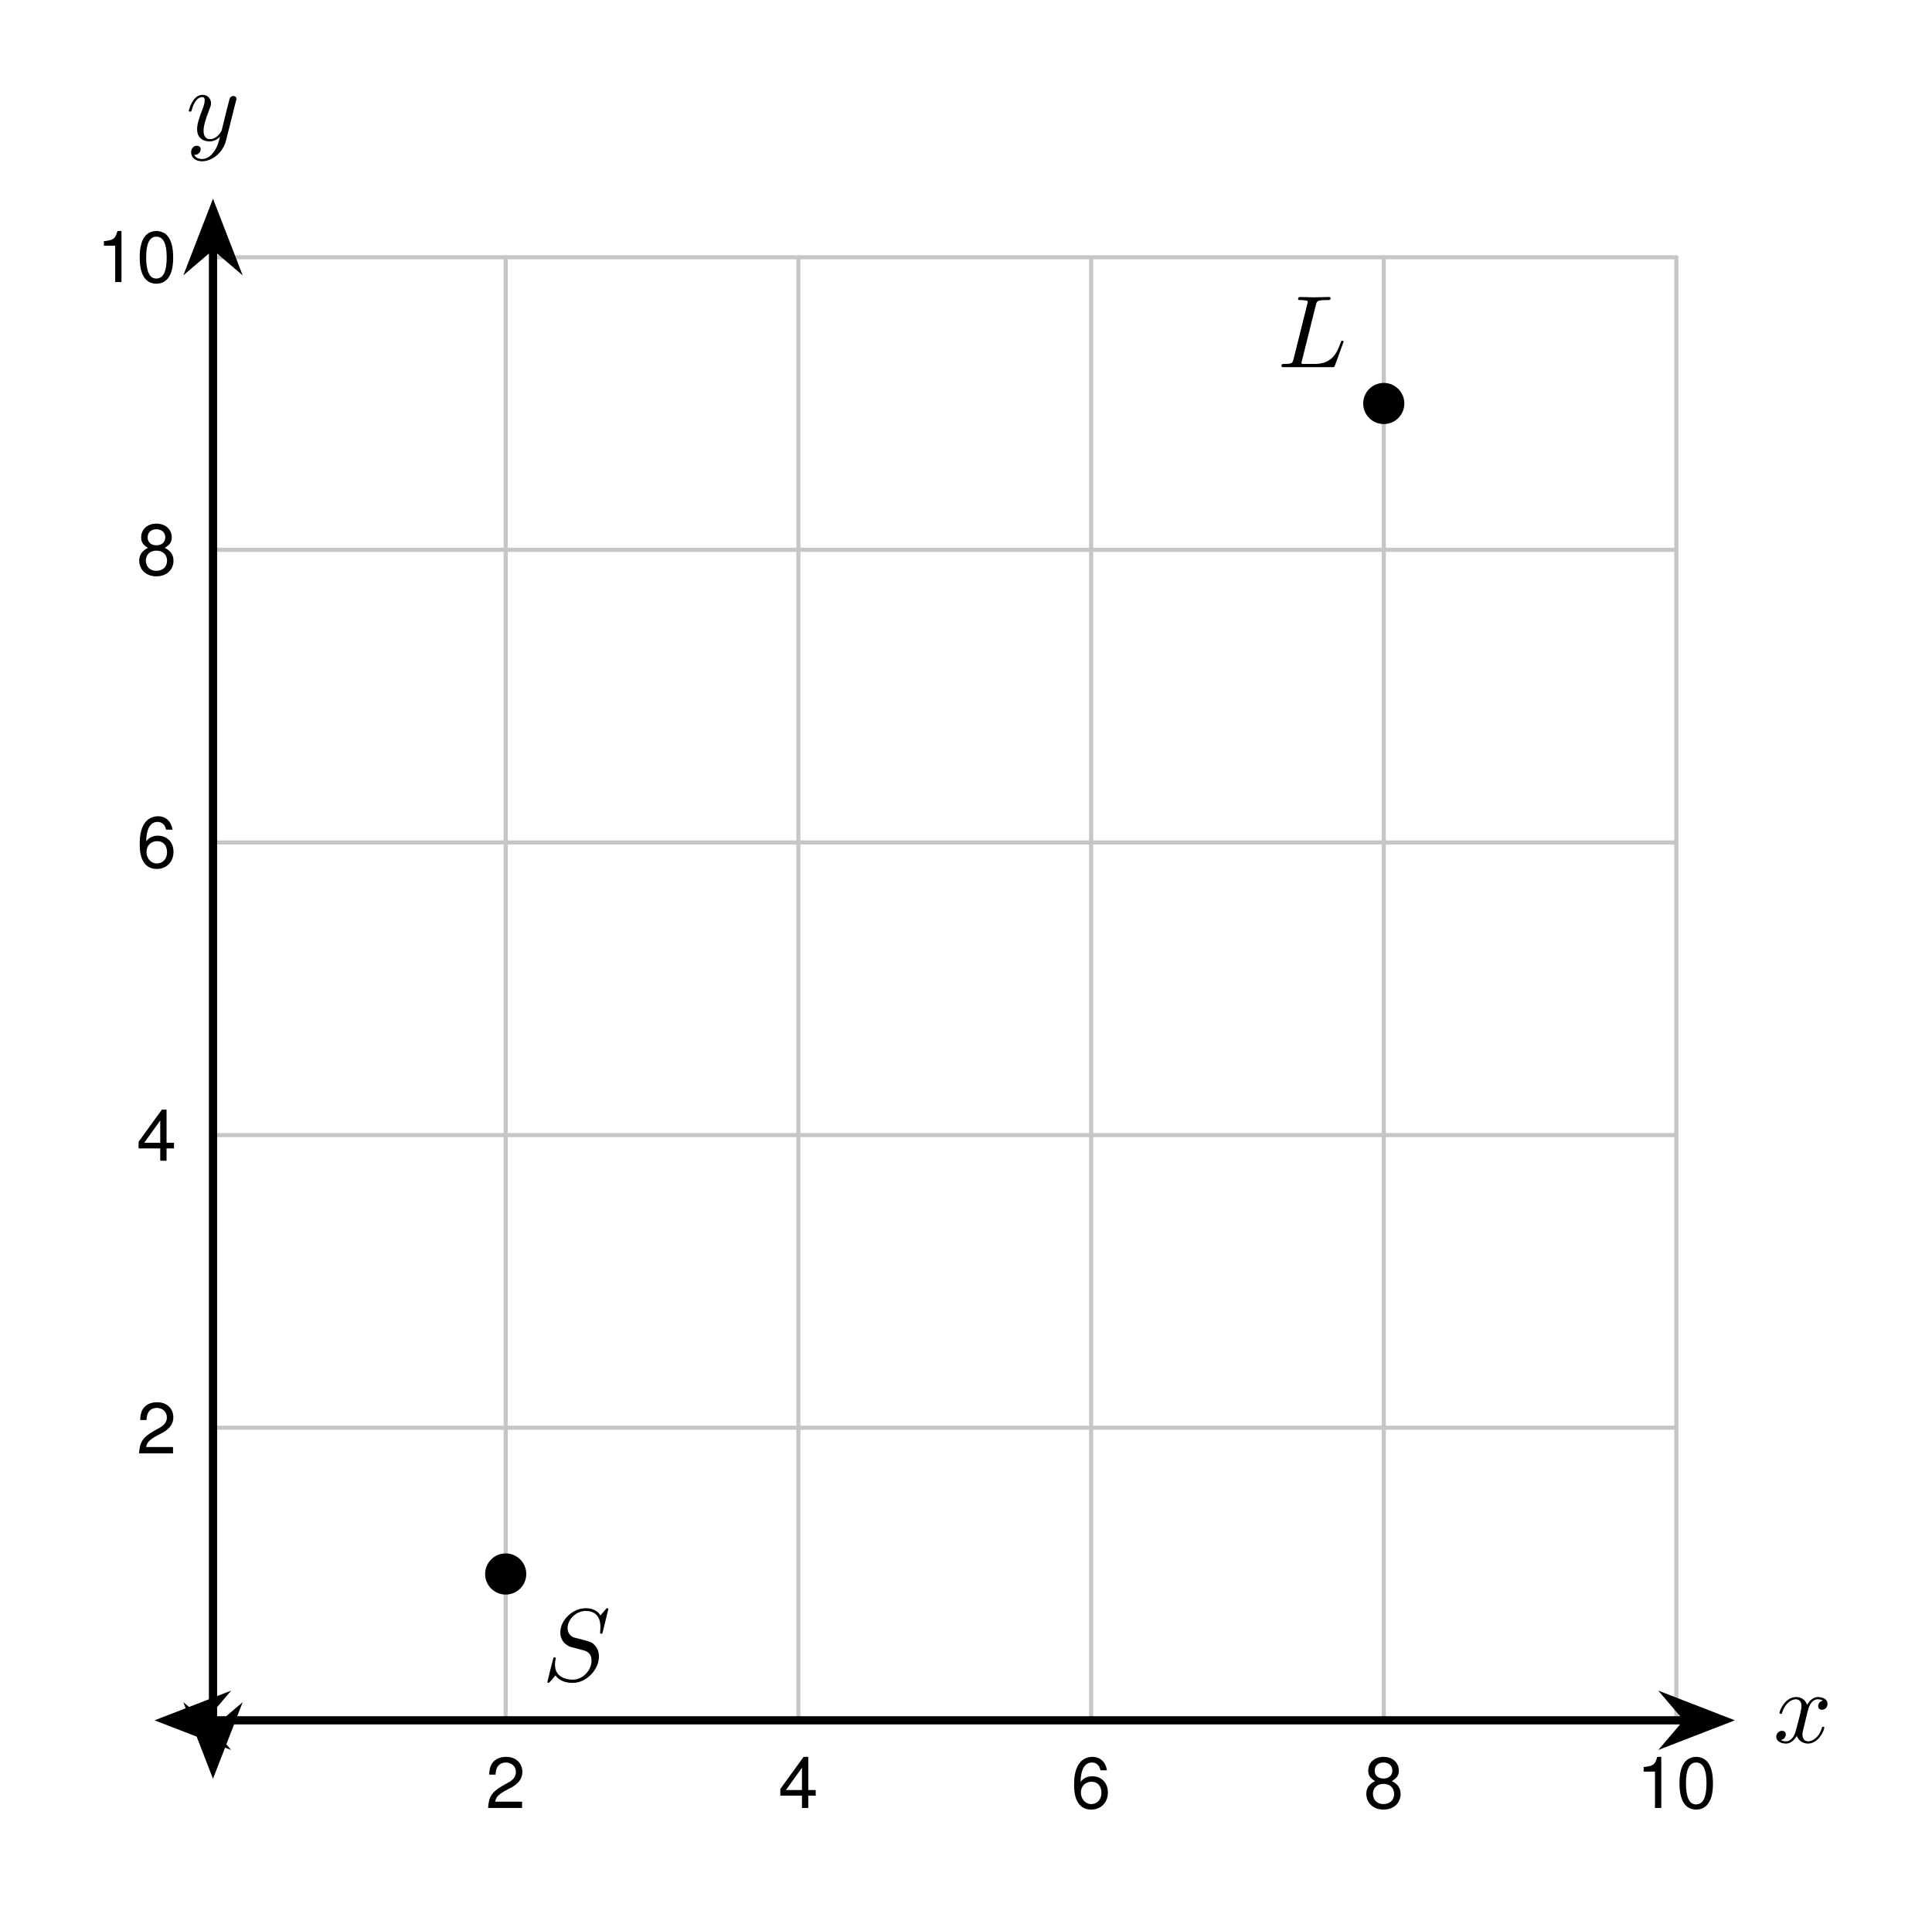
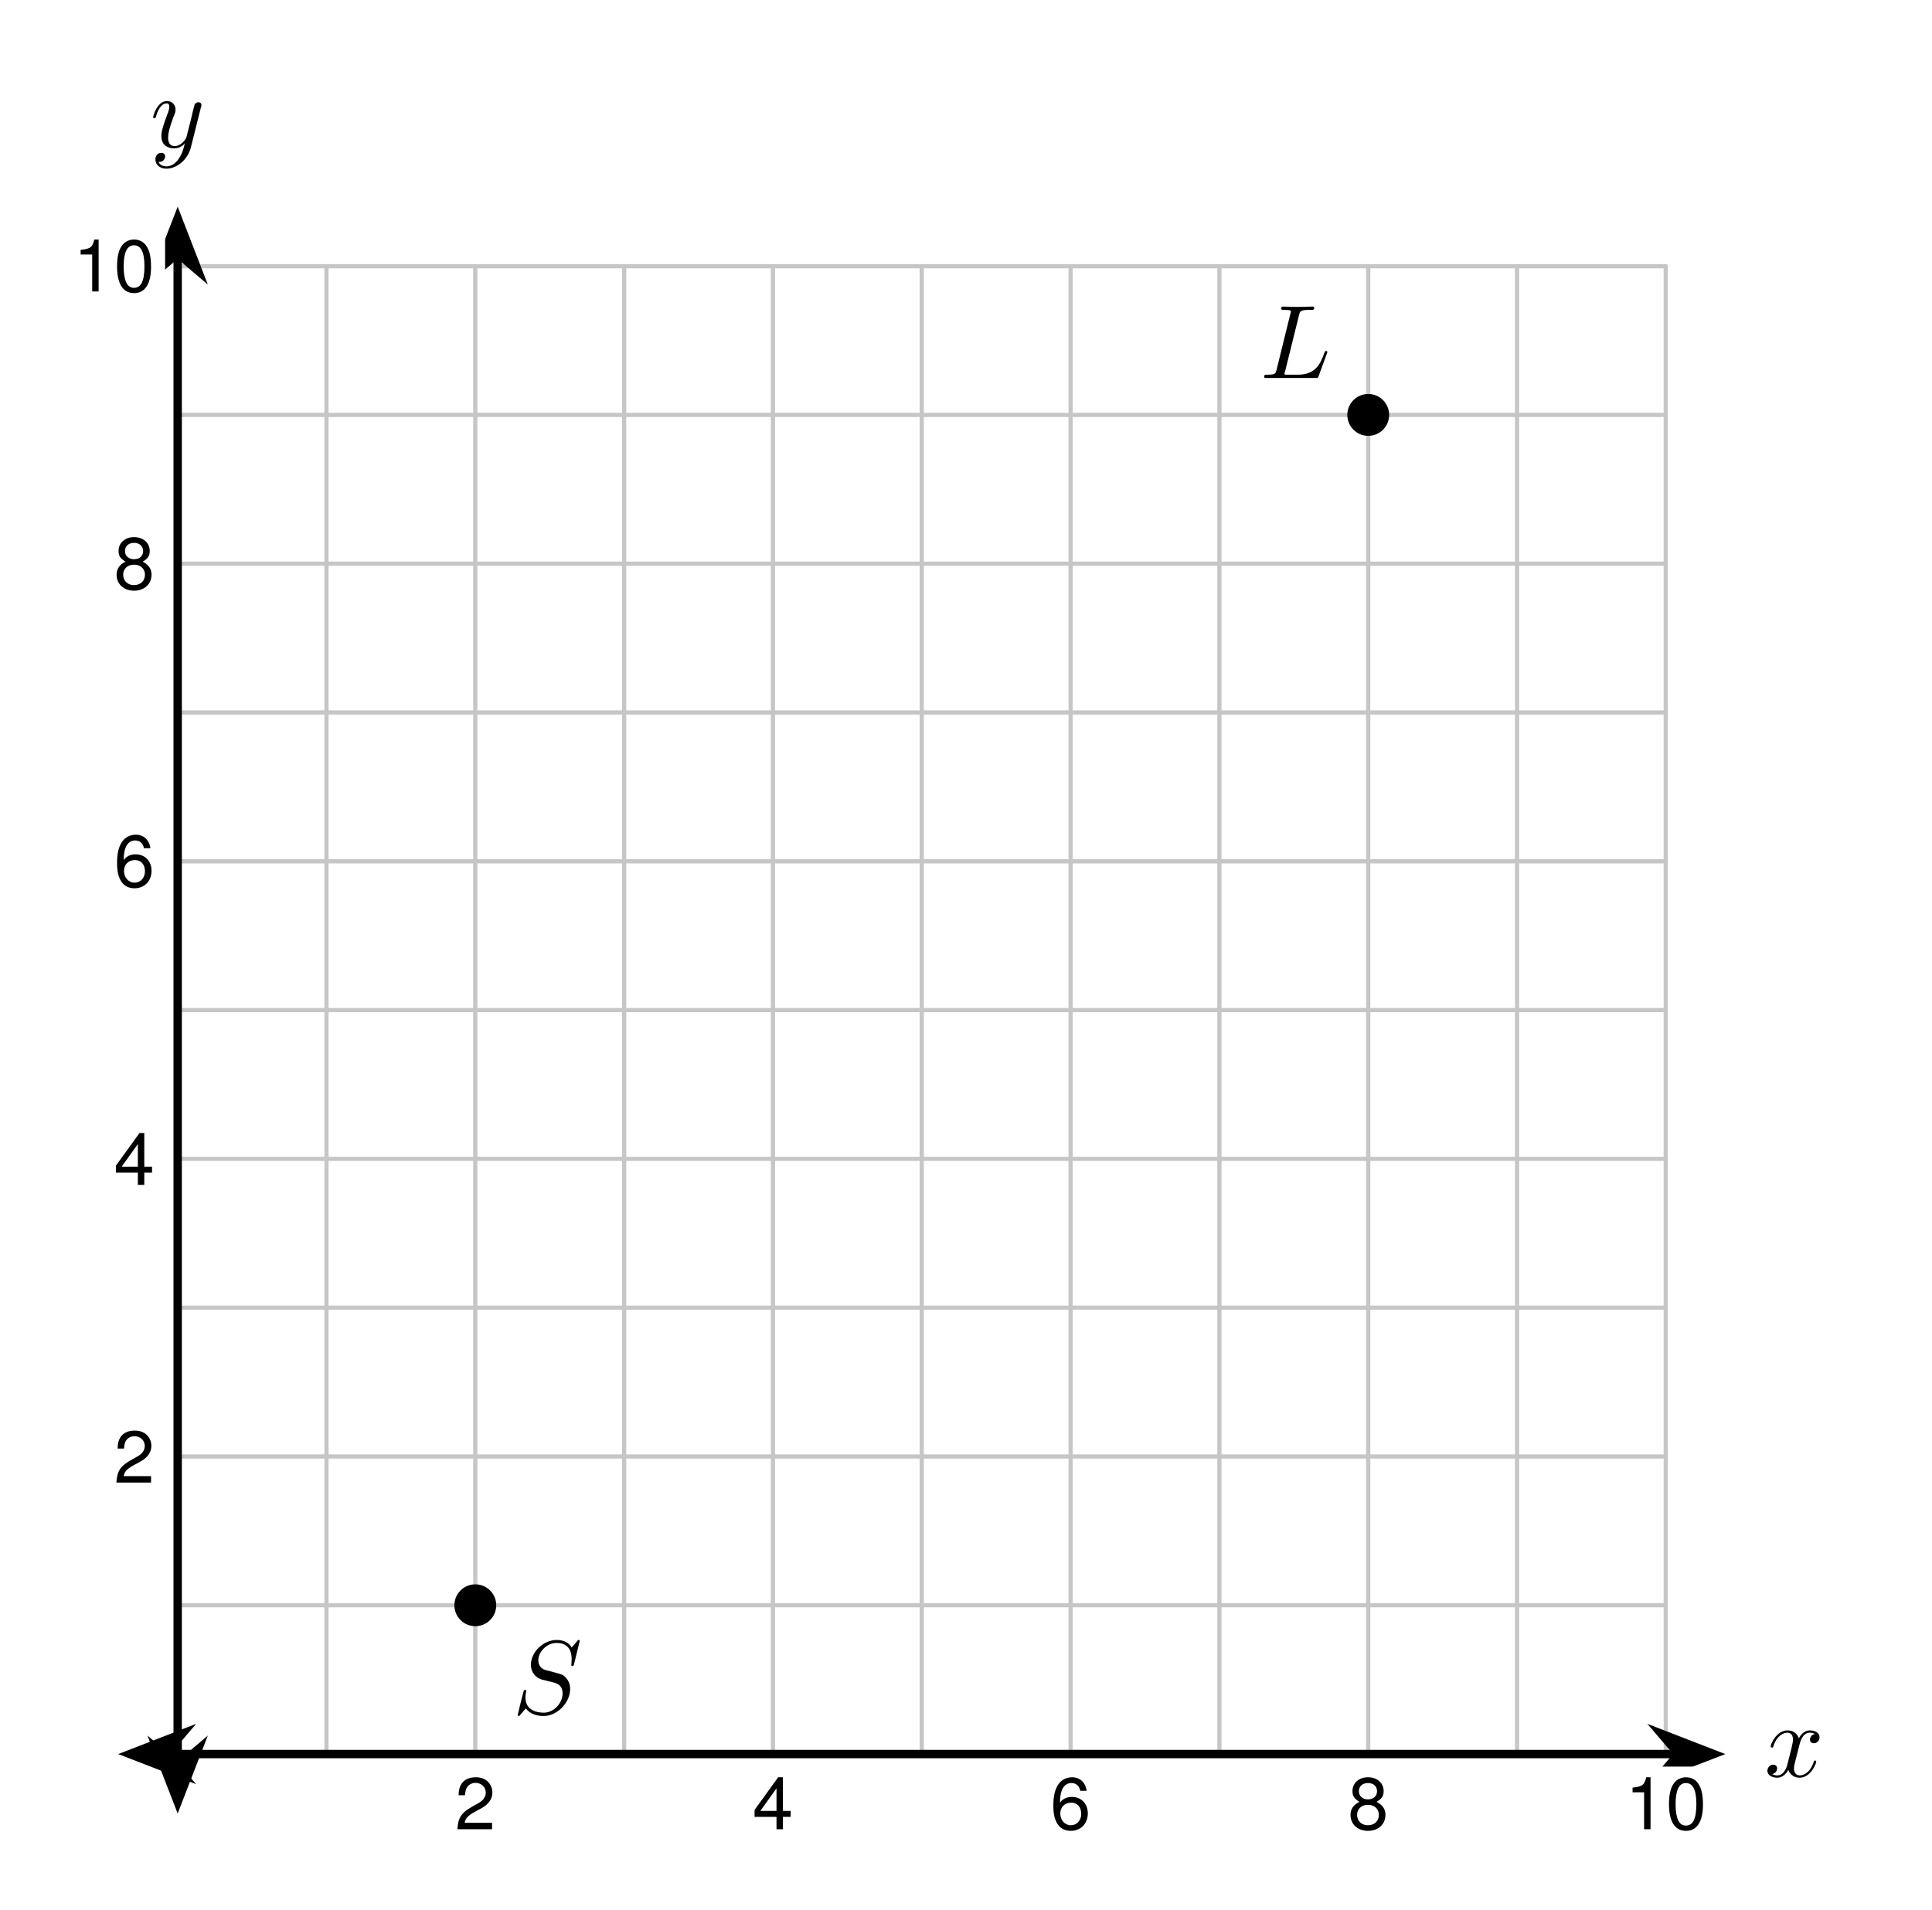
- <svg xmlns="http://www.w3.org/2000/svg" xmlns:xlink="http://www.w3.org/1999/xlink" width="186.685" height="184.575" viewBox="0 0 186.685 184.575">
+ <svg xmlns="http://www.w3.org/2000/svg" xmlns:xlink="http://www.w3.org/1999/xlink" width="183.033" height="180.922" viewBox="0 0 183.033 180.922">
  <defs>
    <g>
      <g id="glyph-0-0">
-         <path d="M 3.312 -3 C 3.375 -3.266 3.609 -4.172 4.297 -4.172 C 4.359 -4.172 4.594 -4.172 4.797 -4.047 C 4.516 -4 4.328 -3.75 4.328 -3.516 C 4.328 -3.344 4.438 -3.156 4.703 -3.156 C 4.922 -3.156 5.234 -3.344 5.234 -3.734 C 5.234 -4.25 4.656 -4.391 4.312 -4.391 C 3.734 -4.391 3.391 -3.859 3.266 -3.641 C 3.016 -4.297 2.484 -4.391 2.203 -4.391 C 1.156 -4.391 0.594 -3.109 0.594 -2.859 C 0.594 -2.766 0.703 -2.766 0.719 -2.766 C 0.797 -2.766 0.828 -2.781 0.844 -2.875 C 1.188 -3.922 1.844 -4.172 2.172 -4.172 C 2.359 -4.172 2.719 -4.078 2.719 -3.516 C 2.719 -3.203 2.547 -2.531 2.172 -1.141 C 2.016 -0.531 1.672 -0.109 1.234 -0.109 C 1.172 -0.109 0.938 -0.109 0.734 -0.234 C 0.984 -0.281 1.203 -0.5 1.203 -0.781 C 1.203 -1.047 0.984 -1.125 0.828 -1.125 C 0.531 -1.125 0.281 -0.859 0.281 -0.547 C 0.281 -0.094 0.781 0.109 1.219 0.109 C 1.875 0.109 2.234 -0.594 2.266 -0.641 C 2.391 -0.281 2.75 0.109 3.344 0.109 C 4.359 0.109 4.922 -1.172 4.922 -1.422 C 4.922 -1.516 4.844 -1.516 4.812 -1.516 C 4.719 -1.516 4.703 -1.484 4.688 -1.406 C 4.359 -0.344 3.672 -0.109 3.359 -0.109 C 2.969 -0.109 2.812 -0.422 2.812 -0.766 C 2.812 -0.984 2.875 -1.203 2.984 -1.641 Z M 3.312 -3 " />
+         <path d="M 3.312 -2.984 C 3.375 -3.25 3.594 -4.156 4.297 -4.156 C 4.344 -4.156 4.578 -4.156 4.781 -4.031 C 4.5 -3.984 4.312 -3.734 4.312 -3.5 C 4.312 -3.344 4.422 -3.156 4.688 -3.156 C 4.906 -3.156 5.219 -3.328 5.219 -3.719 C 5.219 -4.234 4.641 -4.375 4.297 -4.375 C 3.719 -4.375 3.375 -3.859 3.266 -3.625 C 3.016 -4.281 2.484 -4.375 2.188 -4.375 C 1.156 -4.375 0.594 -3.094 0.594 -2.859 C 0.594 -2.75 0.688 -2.75 0.719 -2.75 C 0.797 -2.75 0.828 -2.781 0.844 -2.859 C 1.172 -3.906 1.828 -4.156 2.172 -4.156 C 2.359 -4.156 2.703 -4.078 2.703 -3.5 C 2.703 -3.188 2.531 -2.531 2.172 -1.141 C 2.016 -0.531 1.672 -0.109 1.234 -0.109 C 1.172 -0.109 0.938 -0.109 0.734 -0.234 C 0.984 -0.281 1.203 -0.5 1.203 -0.766 C 1.203 -1.047 0.984 -1.125 0.828 -1.125 C 0.531 -1.125 0.281 -0.859 0.281 -0.547 C 0.281 -0.094 0.781 0.109 1.219 0.109 C 1.875 0.109 2.234 -0.578 2.266 -0.641 C 2.375 -0.281 2.734 0.109 3.328 0.109 C 4.344 0.109 4.906 -1.172 4.906 -1.422 C 4.906 -1.516 4.828 -1.516 4.797 -1.516 C 4.703 -1.516 4.688 -1.469 4.672 -1.406 C 4.344 -0.344 3.672 -0.109 3.344 -0.109 C 2.969 -0.109 2.797 -0.422 2.797 -0.766 C 2.797 -0.984 2.859 -1.203 2.969 -1.641 Z M 3.312 -2.984 " />
      </g>
      <g id="glyph-0-1">
-         <path d="M 4.828 -3.781 C 4.875 -3.922 4.875 -3.938 4.875 -4.016 C 4.875 -4.188 4.734 -4.281 4.578 -4.281 C 4.484 -4.281 4.328 -4.219 4.234 -4.078 C 4.219 -4.031 4.141 -3.719 4.094 -3.531 C 4.031 -3.281 3.953 -3.016 3.891 -2.75 L 3.453 -0.953 C 3.406 -0.812 2.984 -0.109 2.328 -0.109 C 1.812 -0.109 1.703 -0.547 1.703 -0.922 C 1.703 -1.375 1.875 -1.984 2.219 -2.859 C 2.375 -3.266 2.422 -3.375 2.422 -3.578 C 2.422 -4.031 2.094 -4.391 1.594 -4.391 C 0.656 -4.391 0.281 -2.953 0.281 -2.859 C 0.281 -2.766 0.391 -2.766 0.406 -2.766 C 0.5 -2.766 0.516 -2.781 0.562 -2.938 C 0.828 -3.875 1.234 -4.172 1.562 -4.172 C 1.656 -4.172 1.812 -4.172 1.812 -3.859 C 1.812 -3.609 1.719 -3.344 1.656 -3.156 C 1.25 -2.109 1.078 -1.547 1.078 -1.078 C 1.078 -0.188 1.703 0.109 2.281 0.109 C 2.672 0.109 3.016 -0.062 3.297 -0.344 C 3.156 0.172 3.047 0.672 2.641 1.188 C 2.391 1.531 2 1.812 1.547 1.812 C 1.406 1.812 0.969 1.781 0.797 1.406 C 0.953 1.406 1.078 1.406 1.219 1.281 C 1.328 1.188 1.422 1.062 1.422 0.875 C 1.422 0.562 1.156 0.531 1.047 0.531 C 0.828 0.531 0.5 0.688 0.5 1.172 C 0.5 1.672 0.938 2.031 1.547 2.031 C 2.578 2.031 3.594 1.141 3.875 0.016 Z M 4.828 -3.781 " />
+         <path d="M 4.812 -3.781 C 4.859 -3.906 4.859 -3.938 4.859 -4 C 4.859 -4.188 4.719 -4.266 4.562 -4.266 C 4.469 -4.266 4.312 -4.203 4.219 -4.062 C 4.203 -4.016 4.125 -3.703 4.078 -3.531 C 4.016 -3.266 3.938 -3 3.891 -2.734 L 3.438 -0.953 C 3.391 -0.797 2.969 -0.109 2.312 -0.109 C 1.812 -0.109 1.703 -0.547 1.703 -0.906 C 1.703 -1.359 1.875 -1.984 2.203 -2.859 C 2.375 -3.266 2.406 -3.375 2.406 -3.562 C 2.406 -4.016 2.094 -4.375 1.594 -4.375 C 0.656 -4.375 0.281 -2.938 0.281 -2.859 C 0.281 -2.75 0.391 -2.75 0.406 -2.75 C 0.5 -2.75 0.516 -2.781 0.562 -2.938 C 0.828 -3.859 1.234 -4.156 1.562 -4.156 C 1.641 -4.156 1.812 -4.156 1.812 -3.844 C 1.812 -3.594 1.719 -3.344 1.641 -3.156 C 1.25 -2.094 1.062 -1.531 1.062 -1.062 C 1.062 -0.188 1.688 0.109 2.281 0.109 C 2.672 0.109 3 -0.062 3.281 -0.344 C 3.156 0.172 3.031 0.656 2.641 1.188 C 2.375 1.531 2 1.812 1.547 1.812 C 1.406 1.812 0.953 1.781 0.797 1.391 C 0.953 1.391 1.078 1.391 1.219 1.281 C 1.312 1.188 1.422 1.062 1.422 0.875 C 1.422 0.562 1.156 0.531 1.047 0.531 C 0.828 0.531 0.5 0.688 0.5 1.172 C 0.5 1.672 0.938 2.031 1.547 2.031 C 2.562 2.031 3.594 1.125 3.859 0.016 Z M 4.812 -3.781 " />
      </g>
      <g id="glyph-0-2">
-         <path d="M 6.406 -6.906 C 6.406 -6.938 6.391 -7 6.297 -7 C 6.25 -7 6.234 -7 6.125 -6.859 L 5.641 -6.297 C 5.391 -6.75 4.875 -7 4.219 -7 C 2.969 -7 1.766 -5.859 1.766 -4.656 C 1.766 -3.859 2.297 -3.406 2.797 -3.25 L 3.859 -2.969 C 4.234 -2.875 4.781 -2.734 4.781 -1.922 C 4.781 -1.031 3.969 -0.094 2.984 -0.094 C 2.359 -0.094 1.25 -0.312 1.25 -1.547 C 1.25 -1.781 1.297 -2.016 1.312 -2.078 C 1.328 -2.109 1.328 -2.125 1.328 -2.141 C 1.328 -2.25 1.266 -2.25 1.219 -2.25 C 1.156 -2.25 1.141 -2.25 1.109 -2.219 C 1.078 -2.172 0.516 0.094 0.516 0.125 C 0.516 0.172 0.562 0.219 0.625 0.219 C 0.672 0.219 0.688 0.203 0.812 0.062 L 1.297 -0.5 C 1.719 0.078 2.391 0.219 2.969 0.219 C 4.328 0.219 5.5 -1.109 5.5 -2.328 C 5.5 -3.016 5.156 -3.359 5.016 -3.5 C 4.781 -3.734 4.625 -3.766 3.75 -4 C 3.531 -4.047 3.172 -4.156 3.078 -4.172 C 2.812 -4.266 2.469 -4.547 2.469 -5.078 C 2.469 -5.891 3.266 -6.734 4.219 -6.734 C 5.031 -6.734 5.641 -6.297 5.641 -5.188 C 5.641 -4.875 5.609 -4.688 5.609 -4.625 C 5.609 -4.625 5.609 -4.531 5.719 -4.531 C 5.828 -4.531 5.828 -4.562 5.875 -4.734 Z M 6.406 -6.906 " />
+         <path d="M 6.391 -6.891 C 6.391 -6.922 6.375 -6.984 6.281 -6.984 C 6.234 -6.984 6.219 -6.969 6.109 -6.828 L 5.625 -6.266 C 5.375 -6.734 4.859 -6.984 4.203 -6.984 C 2.953 -6.984 1.766 -5.844 1.766 -4.641 C 1.766 -3.844 2.281 -3.391 2.797 -3.234 L 3.859 -2.969 C 4.219 -2.875 4.766 -2.719 4.766 -1.906 C 4.766 -1.016 3.953 -0.094 2.984 -0.094 C 2.344 -0.094 1.25 -0.312 1.25 -1.531 C 1.25 -1.766 1.297 -2.016 1.312 -2.078 C 1.312 -2.109 1.328 -2.125 1.328 -2.141 C 1.328 -2.234 1.266 -2.25 1.203 -2.25 C 1.156 -2.25 1.141 -2.234 1.109 -2.203 C 1.062 -2.172 0.516 0.094 0.516 0.125 C 0.516 0.172 0.562 0.219 0.625 0.219 C 0.672 0.219 0.688 0.203 0.797 0.062 L 1.281 -0.5 C 1.719 0.078 2.391 0.219 2.969 0.219 C 4.312 0.219 5.484 -1.094 5.484 -2.328 C 5.484 -3.016 5.141 -3.344 5 -3.484 C 4.766 -3.719 4.609 -3.75 3.734 -3.984 C 3.516 -4.047 3.156 -4.141 3.078 -4.156 C 2.797 -4.25 2.469 -4.531 2.469 -5.062 C 2.469 -5.859 3.266 -6.703 4.203 -6.703 C 5.016 -6.703 5.625 -6.281 5.625 -5.172 C 5.625 -4.859 5.594 -4.672 5.594 -4.609 C 5.594 -4.609 5.594 -4.516 5.703 -4.516 C 5.812 -4.516 5.812 -4.547 5.859 -4.719 Z M 6.391 -6.891 " />
      </g>
      <g id="glyph-0-3">
-         <path d="M 3.719 -6.016 C 3.812 -6.375 3.828 -6.484 4.766 -6.484 C 5.062 -6.484 5.141 -6.484 5.141 -6.672 C 5.141 -6.781 5.031 -6.781 4.984 -6.781 C 4.656 -6.781 3.844 -6.75 3.516 -6.75 C 3.219 -6.75 2.5 -6.781 2.203 -6.781 C 2.125 -6.781 2 -6.781 2 -6.594 C 2 -6.484 2.094 -6.484 2.281 -6.484 C 2.312 -6.484 2.5 -6.484 2.656 -6.453 C 2.844 -6.438 2.938 -6.422 2.938 -6.297 C 2.938 -6.266 2.922 -6.234 2.891 -6.109 L 1.562 -0.781 C 1.453 -0.391 1.438 -0.312 0.656 -0.312 C 0.484 -0.312 0.391 -0.312 0.391 -0.109 C 0.391 0 0.484 0 0.656 0 L 5.25 0 C 5.5 0 5.5 0 5.562 -0.172 L 6.344 -2.312 C 6.391 -2.422 6.391 -2.438 6.391 -2.453 C 6.391 -2.5 6.359 -2.562 6.266 -2.562 C 6.188 -2.562 6.172 -2.516 6.109 -2.359 C 5.766 -1.438 5.328 -0.312 3.609 -0.312 L 2.672 -0.312 C 2.531 -0.312 2.516 -0.312 2.453 -0.312 C 2.359 -0.328 2.328 -0.344 2.328 -0.422 C 2.328 -0.453 2.328 -0.469 2.375 -0.641 Z M 3.719 -6.016 " />
+         <path d="M 3.703 -6 C 3.797 -6.344 3.828 -6.453 4.75 -6.453 C 5.047 -6.453 5.125 -6.453 5.125 -6.641 C 5.125 -6.766 5.016 -6.766 4.969 -6.766 C 4.641 -6.766 3.828 -6.734 3.5 -6.734 C 3.203 -6.734 2.484 -6.766 2.188 -6.766 C 2.125 -6.766 2 -6.766 2 -6.562 C 2 -6.453 2.094 -6.453 2.281 -6.453 C 2.297 -6.453 2.484 -6.453 2.656 -6.438 C 2.828 -6.422 2.922 -6.406 2.922 -6.281 C 2.922 -6.234 2.906 -6.219 2.875 -6.094 L 1.562 -0.766 C 1.453 -0.391 1.438 -0.312 0.656 -0.312 C 0.484 -0.312 0.391 -0.312 0.391 -0.109 C 0.391 0 0.469 0 0.656 0 L 5.234 0 C 5.484 0 5.484 0 5.547 -0.172 L 6.328 -2.312 C 6.375 -2.422 6.375 -2.438 6.375 -2.453 C 6.375 -2.484 6.344 -2.562 6.25 -2.562 C 6.156 -2.562 6.156 -2.5 6.078 -2.344 C 5.75 -1.438 5.312 -0.312 3.594 -0.312 L 2.672 -0.312 C 2.531 -0.312 2.5 -0.312 2.453 -0.312 C 2.344 -0.328 2.312 -0.344 2.312 -0.422 C 2.312 -0.453 2.312 -0.469 2.375 -0.641 Z M 3.703 -6 " />
      </g>
      <g id="glyph-1-0">
-         <path d="M 3.516 -0.609 L 0.922 -0.609 C 0.984 -1.016 1.203 -1.266 1.812 -1.625 L 2.516 -2 C 3.203 -2.375 3.547 -2.875 3.547 -3.484 C 3.547 -3.891 3.391 -4.281 3.094 -4.547 C 2.797 -4.812 2.438 -4.938 1.969 -4.938 C 1.344 -4.938 0.891 -4.703 0.609 -4.297 C 0.438 -4.031 0.359 -3.719 0.344 -3.219 L 0.953 -3.219 C 0.984 -3.547 1.016 -3.75 1.109 -3.922 C 1.266 -4.219 1.578 -4.391 1.953 -4.391 C 2.516 -4.391 2.922 -4 2.922 -3.469 C 2.922 -3.078 2.703 -2.75 2.266 -2.5 L 1.625 -2.141 C 0.594 -1.547 0.297 -1.078 0.234 0 L 3.516 0 Z M 3.516 -0.609 " />
+         <path d="M 3.516 -0.609 L 0.922 -0.609 C 0.984 -1 1.203 -1.266 1.812 -1.609 L 2.5 -1.984 C 3.188 -2.359 3.547 -2.875 3.547 -3.469 C 3.547 -3.891 3.375 -4.266 3.094 -4.531 C 2.797 -4.797 2.438 -4.922 1.969 -4.922 C 1.344 -4.922 0.875 -4.703 0.609 -4.281 C 0.438 -4.016 0.359 -3.719 0.344 -3.219 L 0.953 -3.219 C 0.984 -3.547 1.016 -3.75 1.109 -3.906 C 1.266 -4.203 1.578 -4.391 1.953 -4.391 C 2.5 -4.391 2.922 -3.984 2.922 -3.469 C 2.922 -3.078 2.688 -2.734 2.25 -2.484 L 1.609 -2.125 C 0.594 -1.547 0.297 -1.078 0.234 0 L 3.516 0 Z M 3.516 -0.609 " />
      </g>
      <g id="glyph-1-1">
-         <path d="M 2.281 -1.188 L 2.281 0 L 2.891 0 L 2.891 -1.188 L 3.609 -1.188 L 3.609 -1.734 L 2.891 -1.734 L 2.891 -4.938 L 2.438 -4.938 L 0.188 -1.828 L 0.188 -1.188 Z M 2.281 -1.734 L 0.734 -1.734 L 2.281 -3.891 Z M 2.281 -1.734 " />
+         <path d="M 2.266 -1.172 L 2.266 0 L 2.875 0 L 2.875 -1.172 L 3.609 -1.172 L 3.609 -1.734 L 2.875 -1.734 L 2.875 -4.922 L 2.422 -4.922 L 0.188 -1.828 L 0.188 -1.172 Z M 2.266 -1.734 L 0.734 -1.734 L 2.266 -3.875 Z M 2.266 -1.734 " />
      </g>
      <g id="glyph-1-2">
-         <path d="M 3.469 -3.641 C 3.344 -4.453 2.812 -4.938 2.062 -4.938 C 1.516 -4.938 1.031 -4.672 0.75 -4.234 C 0.438 -3.75 0.297 -3.141 0.297 -2.25 C 0.297 -1.422 0.422 -0.891 0.719 -0.453 C 0.984 -0.062 1.406 0.156 1.953 0.156 C 2.891 0.156 3.562 -0.531 3.562 -1.5 C 3.562 -2.422 2.938 -3.062 2.062 -3.062 C 1.578 -3.062 1.188 -2.875 0.922 -2.516 C 0.938 -3.719 1.328 -4.391 2.016 -4.391 C 2.453 -4.391 2.75 -4.109 2.844 -3.641 Z M 1.984 -2.531 C 2.578 -2.531 2.938 -2.109 2.938 -1.453 C 2.938 -0.828 2.531 -0.375 1.953 -0.375 C 1.391 -0.375 0.953 -0.859 0.953 -1.484 C 0.953 -2.094 1.375 -2.531 1.984 -2.531 Z M 1.984 -2.531 " />
+         <path d="M 3.453 -3.641 C 3.344 -4.438 2.812 -4.922 2.062 -4.922 C 1.516 -4.922 1.031 -4.656 0.75 -4.219 C 0.438 -3.734 0.297 -3.141 0.297 -2.234 C 0.297 -1.422 0.422 -0.891 0.719 -0.453 C 0.984 -0.062 1.406 0.156 1.953 0.156 C 2.891 0.156 3.562 -0.531 3.562 -1.5 C 3.562 -2.422 2.938 -3.062 2.047 -3.062 C 1.562 -3.062 1.188 -2.875 0.922 -2.516 C 0.922 -3.719 1.312 -4.375 2.016 -4.375 C 2.453 -4.375 2.75 -4.109 2.844 -3.641 Z M 1.984 -2.516 C 2.562 -2.516 2.938 -2.109 2.938 -1.453 C 2.938 -0.828 2.516 -0.375 1.953 -0.375 C 1.391 -0.375 0.953 -0.859 0.953 -1.484 C 0.953 -2.094 1.375 -2.516 1.984 -2.516 Z M 1.984 -2.516 " />
      </g>
      <g id="glyph-1-3">
-         <path d="M 2.719 -2.594 C 3.219 -2.906 3.391 -3.156 3.391 -3.609 C 3.391 -4.391 2.781 -4.938 1.906 -4.938 C 1.047 -4.938 0.438 -4.391 0.438 -3.609 C 0.438 -3.156 0.594 -2.906 1.094 -2.594 C 0.531 -2.328 0.25 -1.906 0.25 -1.375 C 0.25 -0.469 0.938 0.156 1.906 0.156 C 2.891 0.156 3.562 -0.469 3.562 -1.359 C 3.562 -1.906 3.281 -2.328 2.719 -2.594 Z M 1.906 -4.391 C 2.438 -4.391 2.766 -4.078 2.766 -3.609 C 2.766 -3.141 2.422 -2.844 1.906 -2.844 C 1.391 -2.844 1.062 -3.141 1.062 -3.609 C 1.062 -4.078 1.391 -4.391 1.906 -4.391 Z M 1.906 -2.328 C 2.531 -2.328 2.938 -1.938 2.938 -1.359 C 2.938 -0.766 2.531 -0.375 1.891 -0.375 C 1.297 -0.375 0.891 -0.781 0.891 -1.359 C 0.891 -1.938 1.297 -2.328 1.906 -2.328 Z M 1.906 -2.328 " />
+         <path d="M 2.719 -2.594 C 3.219 -2.891 3.391 -3.141 3.391 -3.609 C 3.391 -4.375 2.781 -4.922 1.906 -4.922 C 1.047 -4.922 0.438 -4.375 0.438 -3.609 C 0.438 -3.156 0.594 -2.906 1.094 -2.594 C 0.531 -2.312 0.25 -1.906 0.25 -1.359 C 0.25 -0.469 0.938 0.156 1.906 0.156 C 2.875 0.156 3.562 -0.469 3.562 -1.359 C 3.562 -1.906 3.281 -2.312 2.719 -2.594 Z M 1.906 -4.375 C 2.422 -4.375 2.766 -4.078 2.766 -3.594 C 2.766 -3.141 2.422 -2.828 1.906 -2.828 C 1.391 -2.828 1.047 -3.141 1.047 -3.594 C 1.047 -4.078 1.391 -4.375 1.906 -4.375 Z M 1.906 -2.312 C 2.516 -2.312 2.938 -1.922 2.938 -1.359 C 2.938 -0.766 2.516 -0.375 1.891 -0.375 C 1.297 -0.375 0.875 -0.781 0.875 -1.359 C 0.875 -1.922 1.297 -2.312 1.906 -2.312 Z M 1.906 -2.312 " />
      </g>
      <g id="glyph-1-4">
-         <path d="M 1.797 -3.516 L 1.797 0 L 2.406 0 L 2.406 -4.938 L 2.016 -4.938 C 1.797 -4.172 1.656 -4.062 0.703 -3.953 L 0.703 -3.516 Z M 1.797 -3.516 " />
+         <path d="M 1.797 -3.5 L 1.797 0 L 2.406 0 L 2.406 -4.922 L 2 -4.922 C 1.797 -4.156 1.656 -4.062 0.703 -3.938 L 0.703 -3.5 Z M 1.797 -3.5 " />
      </g>
      <g id="glyph-1-5">
-         <path d="M 1.906 -4.938 C 1.453 -4.938 1.031 -4.734 0.781 -4.391 C 0.453 -3.953 0.297 -3.297 0.297 -2.391 C 0.297 -0.719 0.859 0.156 1.906 0.156 C 2.953 0.156 3.531 -0.719 3.531 -2.344 C 3.531 -3.297 3.375 -3.938 3.047 -4.391 C 2.781 -4.734 2.375 -4.938 1.906 -4.938 Z M 1.906 -4.391 C 2.578 -4.391 2.906 -3.719 2.906 -2.406 C 2.906 -1 2.578 -0.344 1.891 -0.344 C 1.25 -0.344 0.922 -1.031 0.922 -2.375 C 0.922 -3.734 1.25 -4.391 1.906 -4.391 Z M 1.906 -4.391 " />
+         <path d="M 1.906 -4.922 C 1.453 -4.922 1.031 -4.719 0.781 -4.375 C 0.453 -3.953 0.297 -3.281 0.297 -2.375 C 0.297 -0.719 0.859 0.156 1.906 0.156 C 2.953 0.156 3.516 -0.719 3.516 -2.344 C 3.516 -3.297 3.359 -3.938 3.031 -4.375 C 2.781 -4.719 2.375 -4.922 1.906 -4.922 Z M 1.906 -4.375 C 2.562 -4.375 2.891 -3.719 2.891 -2.391 C 2.891 -1 2.578 -0.344 1.891 -0.344 C 1.25 -0.344 0.922 -1.031 0.922 -2.375 C 0.922 -3.719 1.25 -4.375 1.906 -4.375 Z M 1.906 -4.375 " />
      </g>
    </g>
+     <clipPath id="clip-0">
+       <path clip-rule="nonzero" d="M 3 154 L 30 154 L 30 180.406 L 3 180.406 Z M 3 154 " />
+     </clipPath>
  </defs>
-   <path fill="none" stroke-width="0.399" stroke-linecap="round" stroke-linejoin="round" stroke="rgb(77.499%, 77.499%, 77.499%)" stroke-opacity="1" stroke-miterlimit="10" d="M -0.001 0 L 141.735 0 M -0.001 28.347 L 141.735 28.347 M -0.001 56.693 L 141.735 56.693 M -0.001 85.04 L 141.735 85.04 M -0.001 113.386 L 141.735 113.386 M -0.001 141.724 L 141.735 141.724 M -0.001 0 L -0.001 141.732 M 28.345 0 L 28.345 141.732 M 56.692 0 L 56.692 141.732 M 85.042 0 L 85.042 141.732 M 113.388 0 L 113.388 141.732 M 141.723 0 L 141.723 141.732 " transform="matrix(0.997703, 0, 0, -0.997703, 20.58303, 166.2622)" />
-   <path fill="none" stroke-width="0.797" stroke-linecap="round" stroke-linejoin="round" stroke="rgb(0%, 0%, 0%)" stroke-opacity="1" stroke-miterlimit="10" d="M -1.015 0 L 142.753 0 " transform="matrix(0.997703, 0, 0, -0.997703, 20.58303, 166.2622)" />
-   <path fill-rule="nonzero" fill="rgb(0%, 0%, 0%)" fill-opacity="1" stroke-width="0.797" stroke-linecap="round" stroke-linejoin="miter" stroke="rgb(0%, 0%, 0%)" stroke-opacity="1" stroke-miterlimit="10" d="M 6.259 -0 L 1.267 1.934 L 2.916 -0 L 1.267 -1.935 Z M 6.259 -0 " transform="matrix(-0.997703, 0, 0, 0.997703, 22.28004, 166.2622)" />
-   <path fill-rule="nonzero" fill="rgb(0%, 0%, 0%)" fill-opacity="1" stroke-width="0.797" stroke-linecap="round" stroke-linejoin="miter" stroke="rgb(0%, 0%, 0%)" stroke-opacity="1" stroke-miterlimit="10" d="M 6.259 0 L 1.267 1.935 L 2.915 0 L 1.267 -1.934 Z M 6.259 0 " transform="matrix(0.997703, 0, 0, -0.997703, 160.2944, 166.2622)" />
+   <path fill="none" stroke-width="0.399" stroke-linecap="round" stroke-linejoin="round" stroke="rgb(77.499%, 77.499%, 77.499%)" stroke-opacity="1" stroke-miterlimit="10" d="M 0.001 -0.001 L 141.734 -0.001 M 0.001 14.175 L 141.734 14.175 M 0.001 28.347 L 141.734 28.347 M 0.001 42.519 L 141.734 42.519 M 0.001 56.695 L 141.734 56.695 M 0.001 70.867 L 141.734 70.867 M 0.001 85.039 L 141.734 85.039 M 0.001 99.216 L 141.734 99.216 M 0.001 113.388 L 141.734 113.388 M 0.001 127.56 L 141.734 127.56 M 0.001 141.724 L 141.734 141.724 M 0.001 -0.001 L 0.001 141.736 M 14.173 -0.001 L 14.173 141.736 M 28.345 -0.001 L 28.345 141.736 M 42.521 -0.001 L 42.521 141.736 M 56.693 -0.001 L 56.693 141.736 M 70.866 -0.001 L 70.866 141.736 M 85.042 -0.001 L 85.042 141.736 M 99.214 -0.001 L 99.214 141.736 M 113.386 -0.001 L 113.386 141.736 M 127.562 -0.001 L 127.562 141.736 M 141.722 -0.001 L 141.722 141.736 " transform="matrix(0.994745, 0, 0, -0.994745, 16.83108, 166.2058)" />
+   <path fill="none" stroke-width="0.797" stroke-linecap="round" stroke-linejoin="round" stroke="rgb(0%, 0%, 0%)" stroke-opacity="1" stroke-miterlimit="10" d="M -1.016 -0.001 L 142.751 -0.001 " transform="matrix(0.994745, 0, 0, -0.994745, 16.83108, 166.2058)" />
+   <path fill-rule="nonzero" fill="rgb(0%, 0%, 0%)" fill-opacity="1" stroke-width="0.797" stroke-linecap="round" stroke-linejoin="miter" stroke="rgb(0%, 0%, 0%)" stroke-opacity="1" stroke-miterlimit="10" d="M 6.259 0.001 L 1.268 1.933 L 2.917 0.001 L 1.268 -1.935 Z M 6.259 0.001 " transform="matrix(-0.994745, 0, 0, 0.994745, 18.52305, 166.2058)" />
+   <path fill-rule="nonzero" fill="rgb(0%, 0%, 0%)" fill-opacity="1" stroke-width="0.797" stroke-linecap="round" stroke-linejoin="miter" stroke="rgb(0%, 0%, 0%)" stroke-opacity="1" stroke-miterlimit="10" d="M 6.26 -0.001 L 1.265 1.935 L 2.918 -0.001 L 1.265 -1.933 Z M 6.26 -0.001 " transform="matrix(0.994745, 0, 0, -0.994745, 156.1282, 166.2058)" />
  <g fill="rgb(0%, 0%, 0%)" fill-opacity="1">
-     <use xlink:href="#glyph-0-0" x="171.356" y="168.402" />
+     <use xlink:href="#glyph-0-0" x="167.158" y="168.339" />
  </g>
-   <path fill="none" stroke-width="0.797" stroke-linecap="round" stroke-linejoin="round" stroke="rgb(0%, 0%, 0%)" stroke-opacity="1" stroke-miterlimit="10" d="M -0.001 -1.018 L -0.001 142.75 " transform="matrix(0.997703, 0, 0, -0.997703, 20.58303, 166.2622)" />
-   <path fill-rule="nonzero" fill="rgb(0%, 0%, 0%)" fill-opacity="1" stroke-width="0.797" stroke-linecap="round" stroke-linejoin="miter" stroke="rgb(0%, 0%, 0%)" stroke-opacity="1" stroke-miterlimit="10" d="M 6.262 -0.001 L 1.266 1.933 L 2.918 -0.001 L 1.266 -1.935 Z M 6.262 -0.001 " transform="matrix(0, 0.997703, 0.997703, 0, 20.58303, 164.5652)" />
-   <path fill-rule="nonzero" fill="rgb(0%, 0%, 0%)" fill-opacity="1" stroke-width="0.797" stroke-linecap="round" stroke-linejoin="miter" stroke="rgb(0%, 0%, 0%)" stroke-opacity="1" stroke-miterlimit="10" d="M 6.261 0.001 L 1.265 1.935 L 2.917 0.001 L 1.265 -1.933 Z M 6.261 0.001 " transform="matrix(0, -0.997703, -0.997703, 0, 20.58303, 26.55081)" />
+   <path fill="none" stroke-width="0.797" stroke-linecap="round" stroke-linejoin="round" stroke="rgb(0%, 0%, 0%)" stroke-opacity="1" stroke-miterlimit="10" d="M 0.001 -1.018 L 0.001 142.749 " transform="matrix(0.994745, 0, 0, -0.994745, 16.83108, 166.2058)" />
+   <path fill-rule="nonzero" fill="rgb(0%, 0%, 0%)" fill-opacity="1" d="M 16.832 170.742 L 18.754 165.773 L 16.832 167.414 L 14.906 165.773 Z M 16.832 170.742 " />
+   <g clip-path="url(#clip-0)">
+     <path fill="none" stroke-width="0.797" stroke-linecap="round" stroke-linejoin="miter" stroke="rgb(0%, 0%, 0%)" stroke-opacity="1" stroke-miterlimit="10" d="M 6.261 0.001 L 1.266 1.933 L 2.916 0.001 L 1.266 -1.935 Z M 6.261 0.001 " transform="matrix(0, 0.994745, 0.994745, 0, 16.83108, 164.5139)" />
+   </g>
+   <path fill-rule="nonzero" fill="rgb(0%, 0%, 0%)" fill-opacity="1" stroke-width="0.797" stroke-linecap="round" stroke-linejoin="miter" stroke="rgb(0%, 0%, 0%)" stroke-opacity="1" stroke-miterlimit="10" d="M 6.262 -0.001 L 1.267 1.935 L 2.916 -0.001 L 1.267 -1.933 Z M 6.262 -0.001 " transform="matrix(0, -0.994745, -0.994745, 0, 16.83108, 26.90871)" />
  <g fill="rgb(0%, 0%, 0%)" fill-opacity="1">
-     <use xlink:href="#glyph-0-1" x="17.968" y="13.557" />
+     <use xlink:href="#glyph-0-1" x="14.224" y="13.952" />
  </g>
+   <path fill-rule="nonzero" fill="rgb(100%, 100%, 100%)" fill-opacity="1" d="M 42.109 174.32 L 47.949 174.32 L 47.949 167.395 L 42.109 167.395 Z M 42.109 174.32 " />
  <g fill="rgb(0%, 0%, 0%)" fill-opacity="1">
-     <use xlink:href="#glyph-1-0" x="46.929" y="174.732" />
+     <use xlink:href="#glyph-1-0" x="43.1" y="173.328" />
  </g>
+   <path fill-rule="nonzero" fill="rgb(100%, 100%, 100%)" fill-opacity="1" d="M 70.309 174.32 L 76.145 174.32 L 76.145 167.395 L 70.309 167.395 Z M 70.309 174.32 " />
  <g fill="rgb(0%, 0%, 0%)" fill-opacity="1">
-     <use xlink:href="#glyph-1-1" x="75.211" y="174.732" />
+     <use xlink:href="#glyph-1-1" x="71.298" y="173.328" />
  </g>
+   <path fill-rule="nonzero" fill="rgb(100%, 100%, 100%)" fill-opacity="1" d="M 98.504 174.461 L 104.344 174.461 L 104.344 167.395 L 98.504 167.395 Z M 98.504 174.461 " />
  <g fill="rgb(0%, 0%, 0%)" fill-opacity="1">
-     <use xlink:href="#glyph-1-2" x="103.492" y="174.732" />
+     <use xlink:href="#glyph-1-2" x="99.495" y="173.328" />
  </g>
+   <path fill-rule="nonzero" fill="rgb(100%, 100%, 100%)" fill-opacity="1" d="M 126.703 174.461 L 132.543 174.461 L 132.543 167.395 L 126.703 167.395 Z M 126.703 174.461 " />
  <g fill="rgb(0%, 0%, 0%)" fill-opacity="1">
-     <use xlink:href="#glyph-1-3" x="131.774" y="174.732" />
+     <use xlink:href="#glyph-1-3" x="127.692" y="173.328" />
  </g>
+   <path fill-rule="nonzero" fill="rgb(100%, 100%, 100%)" fill-opacity="1" d="M 152.973 174.461 L 162.668 174.461 L 162.668 167.395 L 152.973 167.395 Z M 152.973 174.461 " />
  <g fill="rgb(0%, 0%, 0%)" fill-opacity="1">
-     <use xlink:href="#glyph-1-4" x="158.12" y="174.732" />
-     <use xlink:href="#glyph-1-5" x="161.989" y="174.732" />
+     <use xlink:href="#glyph-1-4" x="153.962" y="173.328" />
+     <use xlink:href="#glyph-1-5" x="157.819" y="173.328" />
  </g>
+   <path fill-rule="nonzero" fill="rgb(100%, 100%, 100%)" fill-opacity="1" d="M 9.801 141.469 L 15.641 141.469 L 15.641 134.547 L 9.801 134.547 Z M 9.801 141.469 " />
  <g fill="rgb(0%, 0%, 0%)" fill-opacity="1">
-     <use xlink:href="#glyph-1-0" x="13.203" y="140.46" />
+     <use xlink:href="#glyph-1-0" x="10.794" y="140.48" />
  </g>
+   <path fill-rule="nonzero" fill="rgb(100%, 100%, 100%)" fill-opacity="1" d="M 9.801 113.273 L 15.641 113.273 L 15.641 106.348 L 9.801 106.348 Z M 9.801 113.273 " />
  <g fill="rgb(0%, 0%, 0%)" fill-opacity="1">
-     <use xlink:href="#glyph-1-1" x="13.203" y="112.179" />
+     <use xlink:href="#glyph-1-1" x="10.794" y="112.282" />
  </g>
+   <path fill-rule="nonzero" fill="rgb(100%, 100%, 100%)" fill-opacity="1" d="M 9.801 85.145 L 15.641 85.145 L 15.641 78.078 L 9.801 78.078 Z M 9.801 85.145 " />
  <g fill="rgb(0%, 0%, 0%)" fill-opacity="1">
-     <use xlink:href="#glyph-1-2" x="13.203" y="83.826" />
+     <use xlink:href="#glyph-1-2" x="10.794" y="84.013" />
  </g>
+   <path fill-rule="nonzero" fill="rgb(100%, 100%, 100%)" fill-opacity="1" d="M 9.801 56.949 L 15.641 56.949 L 15.641 49.883 L 9.801 49.883 Z M 9.801 56.949 " />
  <g fill="rgb(0%, 0%, 0%)" fill-opacity="1">
-     <use xlink:href="#glyph-1-3" x="13.203" y="55.545" />
+     <use xlink:href="#glyph-1-3" x="10.794" y="55.816" />
  </g>
+   <path fill-rule="nonzero" fill="rgb(100%, 100%, 100%)" fill-opacity="1" d="M 5.945 28.75 L 15.641 28.75 L 15.641 21.684 L 5.945 21.684 Z M 5.945 28.75 " />
  <g fill="rgb(0%, 0%, 0%)" fill-opacity="1">
-     <use xlink:href="#glyph-1-4" x="9.334" y="27.263" />
-     <use xlink:href="#glyph-1-5" x="13.202" y="27.263" />
+     <use xlink:href="#glyph-1-4" x="6.937" y="27.618" />
+     <use xlink:href="#glyph-1-5" x="10.794" y="27.618" />
  </g>
-   <path fill-rule="nonzero" fill="rgb(0%, 0%, 0%)" fill-opacity="1" d="M 50.852 152.121 C 50.852 151.023 49.961 150.133 48.863 150.133 C 47.766 150.133 46.875 151.023 46.875 152.121 C 46.875 153.219 47.766 154.109 48.863 154.109 C 49.961 154.109 50.852 153.219 50.852 152.121 Z M 50.852 152.121 " />
+   <path fill-rule="nonzero" fill="rgb(0%, 0%, 0%)" fill-opacity="1" d="M 47.012 152.105 C 47.012 151.012 46.125 150.125 45.027 150.125 C 43.934 150.125 43.047 151.012 43.047 152.105 C 43.047 153.203 43.934 154.09 45.027 154.09 C 46.125 154.09 47.012 153.203 47.012 152.105 Z M 47.012 152.105 " />
  <g fill="rgb(0%, 0%, 0%)" fill-opacity="1">
-     <use xlink:href="#glyph-0-2" x="52.376" y="162.426" />
+     <use xlink:href="#glyph-0-2" x="48.531" y="162.38" />
  </g>
-   <path fill-rule="nonzero" fill="rgb(0%, 0%, 0%)" fill-opacity="1" d="M 135.699 38.996 C 135.699 37.898 134.809 37.008 133.711 37.008 C 132.613 37.008 131.723 37.898 131.723 38.996 C 131.723 40.094 132.613 40.984 133.711 40.984 C 134.809 40.984 135.699 40.094 135.699 38.996 Z M 135.699 38.996 " />
+   <path fill-rule="nonzero" fill="rgb(0%, 0%, 0%)" fill-opacity="1" d="M 131.605 39.316 C 131.605 38.223 130.719 37.332 129.621 37.332 C 128.527 37.332 127.641 38.223 127.641 39.316 C 127.641 40.41 128.527 41.297 129.621 41.297 C 130.719 41.297 131.605 40.41 131.605 39.316 Z M 131.605 39.316 " />
  <g fill="rgb(0%, 0%, 0%)" fill-opacity="1">
-     <use xlink:href="#glyph-0-3" x="123.432" y="35.485" />
+     <use xlink:href="#glyph-0-3" x="119.375" y="35.816" />
  </g>
</svg>
